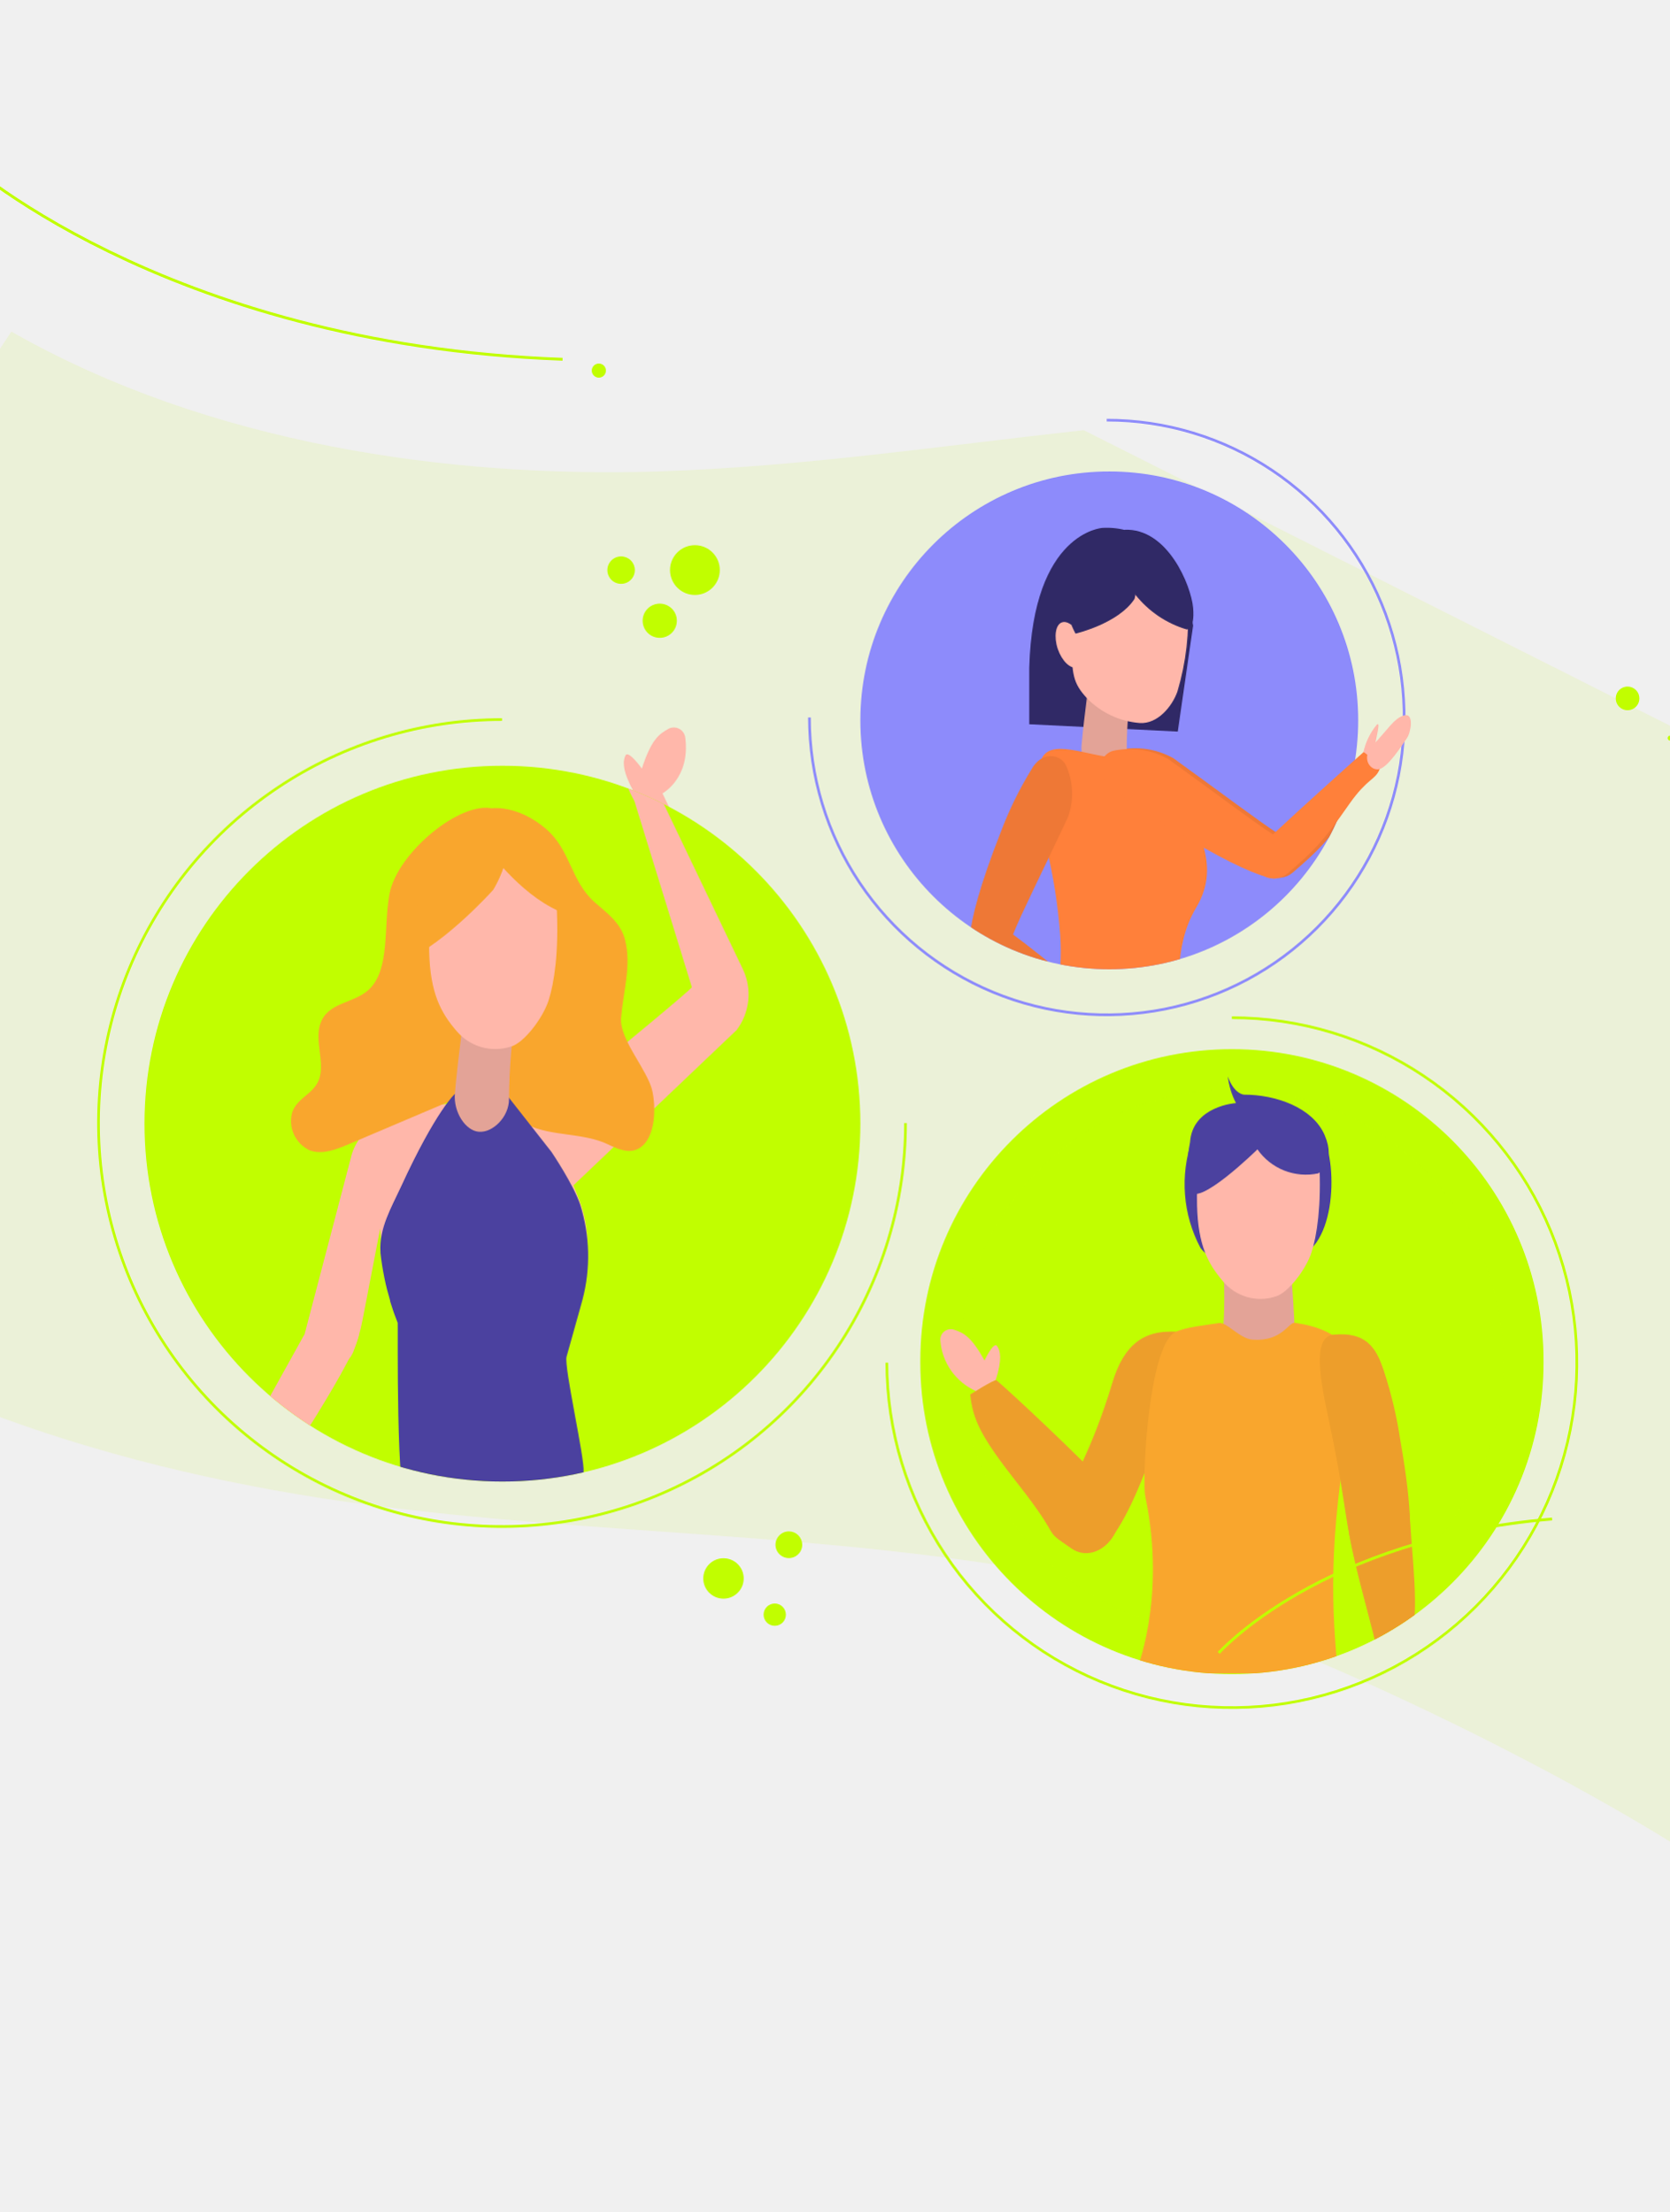
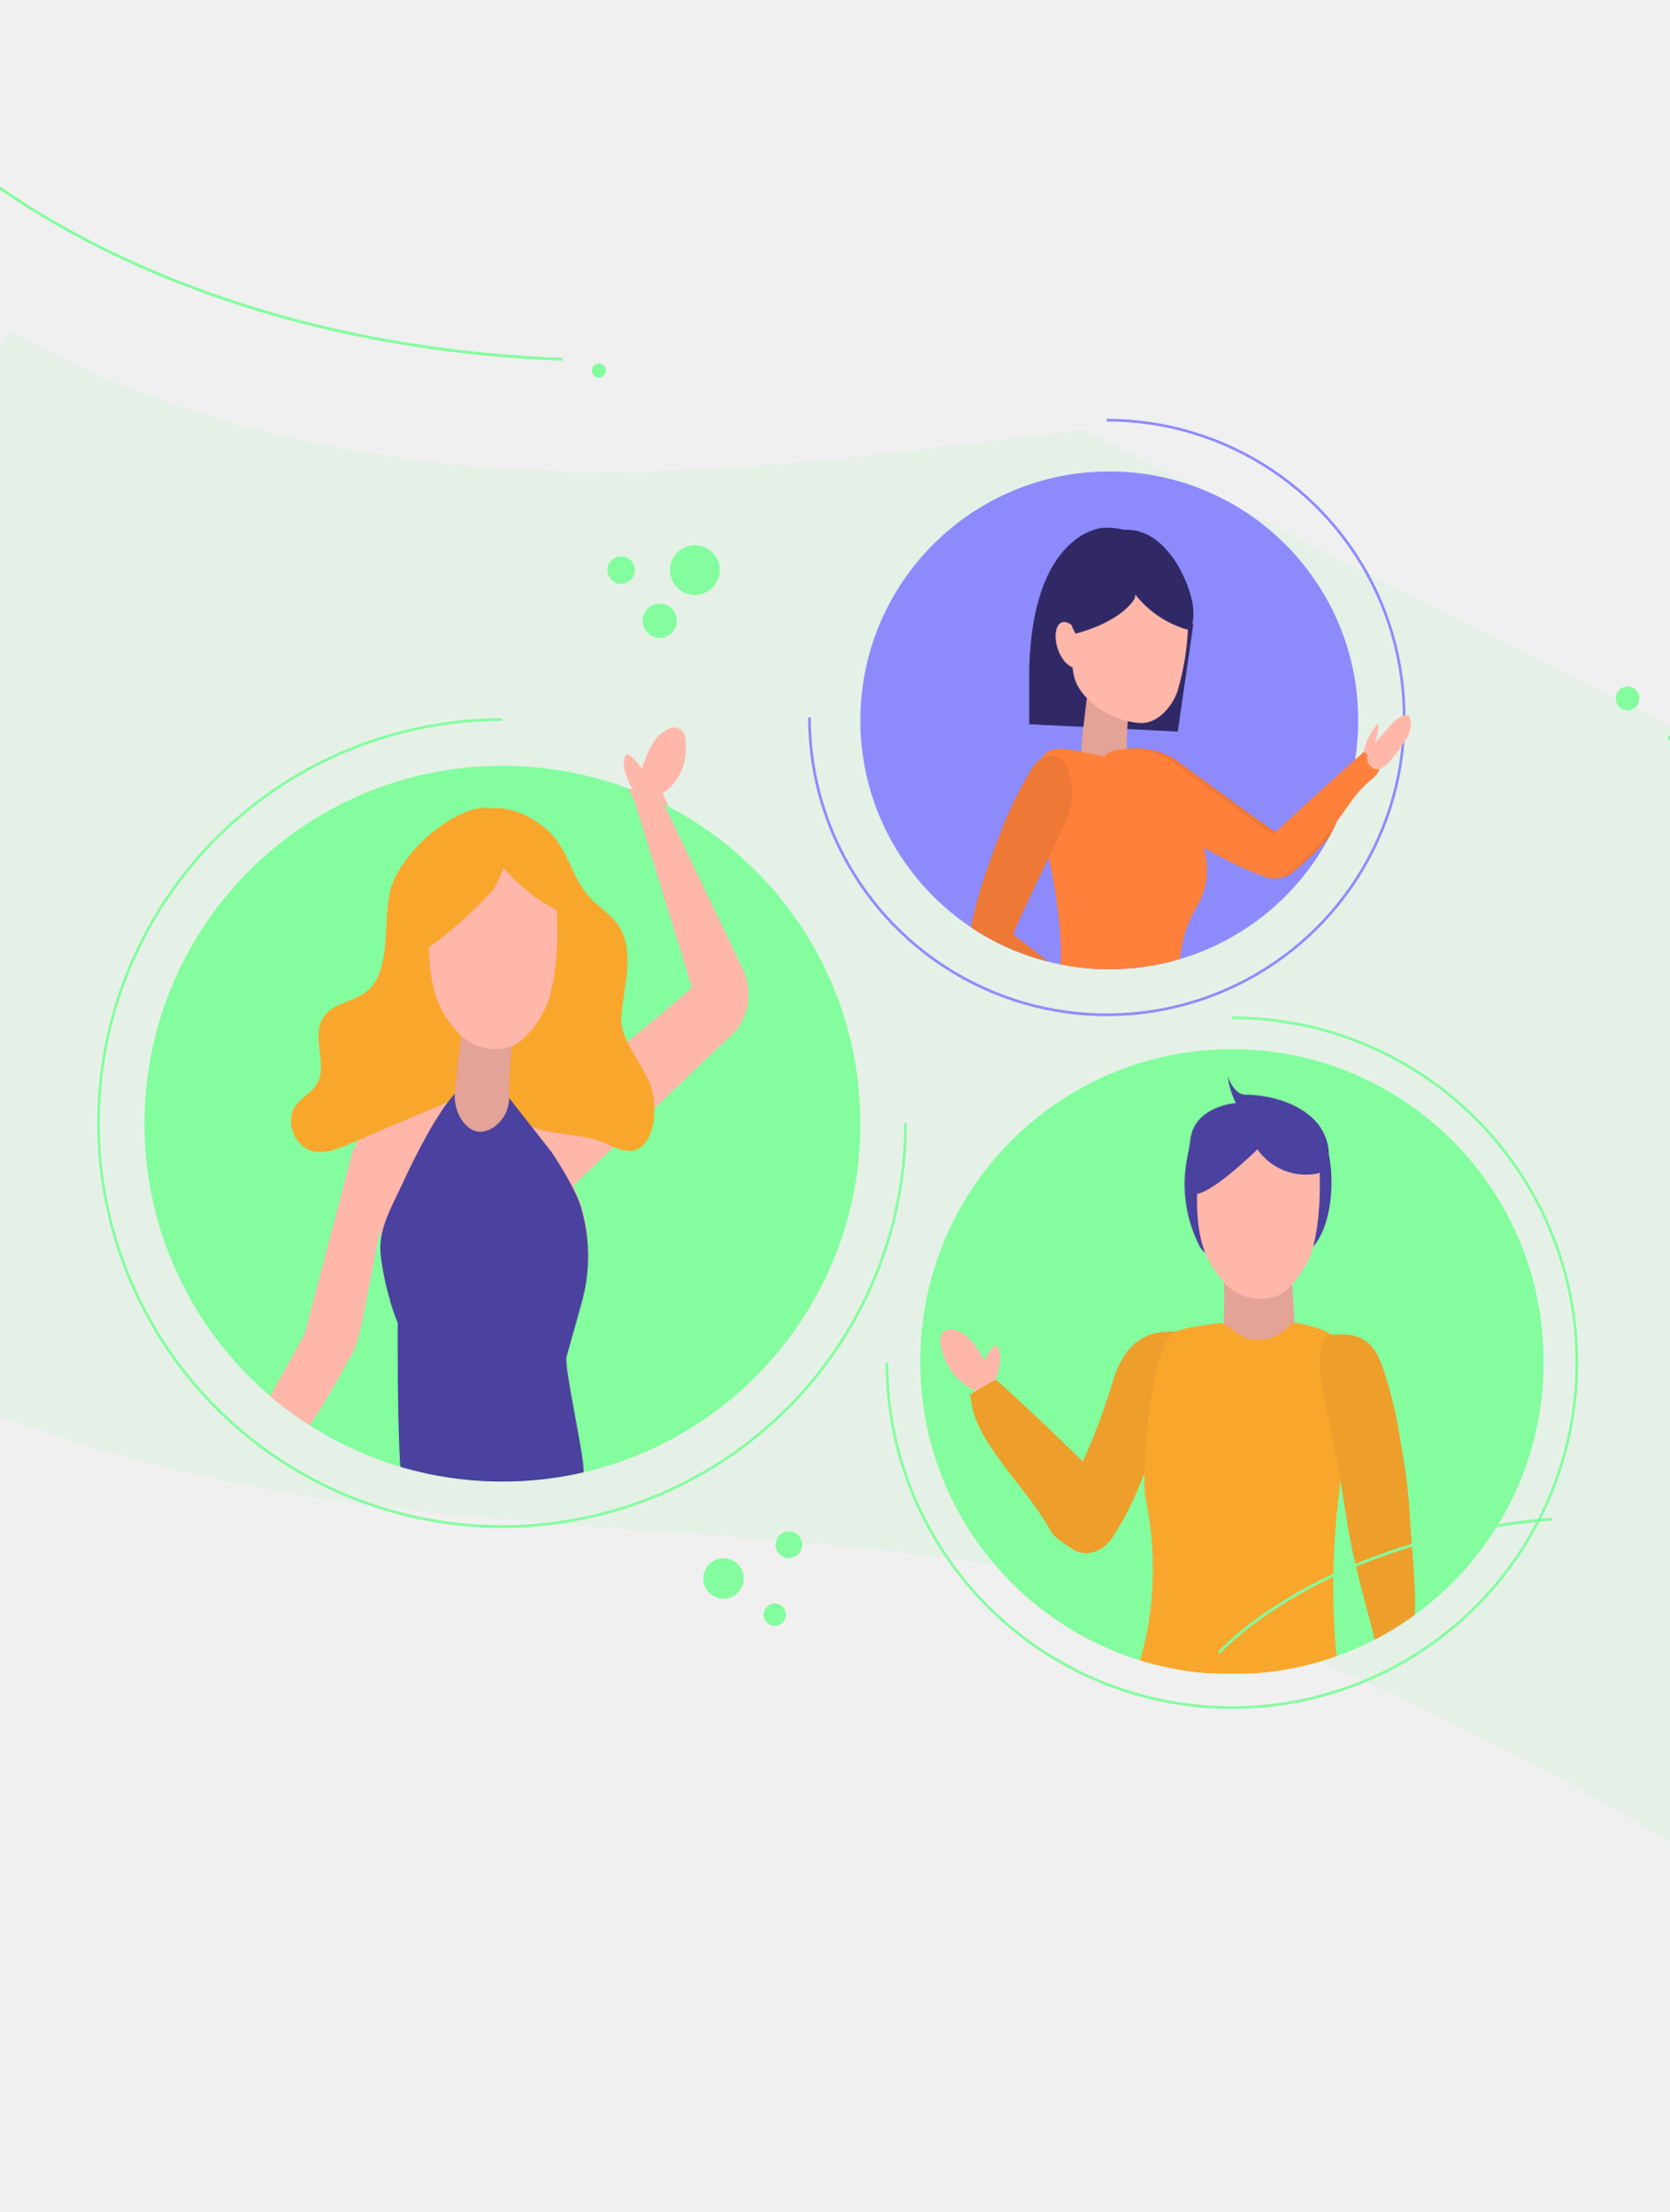
<svg xmlns="http://www.w3.org/2000/svg" width="428" height="567" viewBox="0 0 428 567" fill="none">
-   <path opacity="0.1" d="M277.888 110.3L484.77 214.609C482.861 220.651 480.42 226.483 477.849 232.075C458.882 273.311 434.973 317.815 463.309 367.386C463.832 368.301 464.372 369.225 464.926 370.127L450 487C414.36 459.681 320.334 413.251 274.04 404.441C212.835 392.801 153.994 393.83 93.224 385.739C32.453 377.647 -35.482 357.476 -79.392 317.826C-96.92 301.984 -108.705 284.999 -117.678 267.421L2.91 85.023C53.687 113.996 115.45 122.545 168.762 120.884C206.444 119.622 241.714 114.249 277.888 110.3Z" fill="#C1FE00" />
+   <path opacity="0.1" d="M277.888 110.3L484.77 214.609C482.861 220.651 480.42 226.483 477.849 232.075C458.882 273.311 434.973 317.815 463.309 367.386C463.832 368.301 464.372 369.225 464.926 370.127L450 487C414.36 459.681 320.334 413.251 274.04 404.441C212.835 392.801 153.994 393.83 93.224 385.739C32.453 377.647 -35.482 357.476 -79.392 317.826C-96.92 301.984 -108.705 284.999 -117.678 267.421L2.91 85.023C53.687 113.996 115.45 122.545 168.762 120.884C206.444 119.622 241.714 114.249 277.888 110.3Z" fill="#83FD9E" />
  <path d="M188.748 261.905L146.878 301.816L148.458 305.867C150.886 312.35 151.07 319.461 148.979 326.06L148.142 328.656L144.982 338.705C144.273 340.898 143.911 343.189 143.907 345.494C143.907 349.798 142.533 356.239 144.855 359.737C136.639 368.266 123.099 365.244 112.07 359.61C112.223 358.455 112.312 357.293 112.339 356.128C112.483 353.644 112.167 351.155 111.407 348.785L103.412 333.941C99.949 327.44 97.873 320.289 97.313 312.941L92.778 336.473C92.249 339.225 91.466 341.922 90.44 344.528C90.085 345.431 89.535 346.244 88.831 346.909C88.126 347.575 87.284 348.076 86.363 348.379C85.443 348.681 84.468 348.776 83.506 348.658C82.545 348.539 81.622 348.21 80.802 347.694H80.707C79.52 346.946 78.601 345.838 78.084 344.532C77.567 343.226 77.479 341.789 77.832 340.43L89.776 294.837C93.916 276.496 130.019 281.18 130.13 281.465C133.156 281.75 136.208 281.434 139.112 280.535C142.016 279.636 144.714 278.172 147.052 276.227C158.112 267.206 177.261 251.35 177.261 250.906L162.536 203.114C159.597 197.845 159.629 195.202 160.371 193.714C161.114 192.227 164.574 197.085 164.574 197.085C166.976 189.679 168.919 188.254 171.447 186.862C171.875 186.647 172.348 186.539 172.827 186.547C173.305 186.556 173.774 186.681 174.194 186.911C174.614 187.141 174.971 187.47 175.236 187.87C175.5 188.269 175.664 188.727 175.713 189.204C177.04 199.585 169.867 203.447 169.867 203.447L190.407 246.412C191.555 248.904 192.006 251.66 191.714 254.388C191.422 257.116 190.397 259.714 188.748 261.905Z" fill="#FFB7AA" />
  <g clip-path="url(#clip0_1102_9449)">
-     <rect x="37.041" y="196.363" width="183.561" height="183.561" rx="91.781" fill="#C1FE00" />
+     <rect x="37.041" y="196.363" width="183.561" height="183.561" rx="91.781" fill="#83FD9E" />
    <path d="M188.88 264.13L147.019 303.969L148.599 308.013C151.026 314.483 151.21 321.582 149.12 328.169L148.283 330.76L145.124 340.79C144.415 342.98 144.053 345.266 144.049 347.567C144.049 351.864 142.675 358.293 144.997 361.784C136.783 370.298 123.246 367.281 112.22 361.657C112.372 360.505 112.462 359.345 112.488 358.182C112.633 355.702 112.317 353.217 111.556 350.853L103.563 336.036C100.102 329.546 98.025 322.408 97.466 315.074L92.932 338.563C92.403 341.31 91.62 344.001 90.594 346.603C90.239 347.504 89.69 348.316 88.985 348.98C88.281 349.644 87.439 350.145 86.519 350.447C85.599 350.748 84.623 350.843 83.662 350.725C82.701 350.607 81.778 350.278 80.959 349.763H80.864C79.677 349.016 78.758 347.911 78.241 346.607C77.724 345.304 77.636 343.869 77.989 342.512L89.931 297.003C94.07 278.695 130.164 283.37 130.275 283.655C133.3 283.939 136.352 283.623 139.255 282.726C142.158 281.829 144.856 280.368 147.193 278.426C158.25 269.422 177.396 253.594 177.396 253.152L162.673 205.446C159.735 200.186 159.767 197.548 160.509 196.063C161.252 194.579 164.711 199.428 164.711 199.428C167.112 192.035 169.055 190.614 171.583 189.224C172.01 189.009 172.484 188.901 172.962 188.909C173.44 188.918 173.91 189.043 174.329 189.273C174.749 189.503 175.106 189.831 175.371 190.23C175.635 190.628 175.799 191.085 175.848 191.561C177.175 201.924 170.003 205.778 170.003 205.778L190.538 248.666C191.686 251.152 192.137 253.904 191.845 256.627C191.553 259.35 190.528 261.943 188.88 264.13Z" fill="#FFB7AA" />
    <path d="M126.453 207.358C118.16 205.225 101.922 218.589 99.868 229.189C98.288 237.64 100.073 248.429 94.687 253.657C90.722 257.48 83.914 256.817 82.05 262.74C80.675 267.274 83.471 272.787 81.686 277.068C80.233 280.574 76.363 281.491 74.989 285.045C74.396 286.962 74.521 289.029 75.341 290.86C76.161 292.691 77.619 294.161 79.443 294.997C82.713 296.165 86.172 294.775 89.395 293.417L117.244 281.585C120.171 280.05 123.417 279.223 126.722 279.169C129.407 279.358 132.709 287.209 135.22 288.425C141.539 291.458 149.611 290.431 155.882 293.448C158.331 294.633 161.048 295.834 163.512 294.649C167.619 292.69 168.409 285.487 167.319 280.006C166.229 274.524 158.789 266.658 159.247 261.05C159.8 254.084 161.964 247.591 160.242 240.941C159.105 236.534 155.582 234.117 152.581 231.463C146.262 225.95 146.388 218.005 139.944 212.508C133.499 207.01 124.416 204.72 118.46 210.928" fill="#F9A62D" />
    <path d="M104.733 386.411H104.591C101.432 386.521 102.064 339.479 101.969 339.227C101.685 338.532 101.416 337.821 101.163 337.11C101.053 336.826 100.942 336.541 100.847 336.225C100.563 335.404 100.295 334.551 100.026 333.698V333.524C99.742 332.576 99.489 331.629 99.236 330.665C98.983 329.701 98.746 328.627 98.541 327.6C98.109 325.494 97.778 323.388 97.546 321.282C97.552 321.203 97.552 321.124 97.546 321.045C97.167 314.995 100.31 309.719 102.759 304.427C111.81 284.713 116.66 280.48 116.66 280.48L130.418 281.396L141.397 295.391C141.397 295.391 147.131 303.874 148.79 308.992C151.259 316.871 151.456 325.286 149.358 333.271L148.521 336.288L145.267 347.899C144.556 350.458 150.006 374.231 149.627 377.438C148.426 385.7 113.011 388.48 104.733 386.411Z" fill="#4B419F" />
    <path d="M119.346 257.749C119.251 258.333 117.45 270.812 116.629 280.432C116.234 285.171 119.33 289.91 122.726 290.21H122.947C126.28 290.447 130.482 286.53 130.514 281.87C130.514 273.45 131.541 264.904 131.556 264.762L119.346 257.749Z" fill="#E3A397" />
    <path d="M110.041 243.99C110.294 254.763 113.09 259.786 117.086 264.415C118.751 266.377 120.96 267.801 123.435 268.507C125.909 269.213 128.538 269.169 130.987 268.38C134.352 267.463 139.185 261.05 140.639 256.595C142.092 252.141 143.34 244.1 142.724 232.269C142.408 226.266 136.168 218.589 129.202 218.052C122.236 217.515 109.425 217.641 110.041 243.99Z" fill="#FFB7AA" />
    <path d="M126.454 228.193C126.454 228.193 112.063 244.274 101.464 247.149C101.464 247.149 110.942 213.06 123.405 213.06C135.869 213.06 126.454 228.193 126.454 228.193Z" fill="#F9A62D" />
    <path d="M126.454 219.506C126.454 219.506 136.422 232.759 147.432 234.939C147.432 234.939 138.633 212.334 132.962 213.076C131.338 213.324 129.834 214.08 128.665 215.235C127.496 216.389 126.722 217.884 126.454 219.506Z" fill="#F9A62D" />
    <path d="M77.927 342.402L58.008 378.275L66.696 385.194C66.696 385.194 90.201 350.647 91.97 342.402C93.739 334.156 77.927 342.402 77.927 342.402Z" fill="#FFB7AA" />
  </g>
-   <path d="M232.184 287.984C232.184 308.448 226.116 328.452 214.747 345.467C203.378 362.482 187.219 375.744 168.313 383.575C149.407 391.406 128.603 393.455 108.532 389.463C88.462 385.47 70.026 375.616 55.556 361.146C41.086 346.676 31.231 328.24 27.239 308.169C23.247 288.099 25.296 267.295 33.127 248.389C40.958 229.483 54.22 213.324 71.235 201.955C88.25 190.586 108.254 184.517 128.718 184.517" stroke="#C1FE00" stroke-width="0.687" stroke-miterlimit="10" />
+   <path d="M232.184 287.984C232.184 308.448 226.116 328.452 214.747 345.467C203.378 362.482 187.219 375.744 168.313 383.575C149.407 391.406 128.603 393.455 108.532 389.463C88.462 385.47 70.026 375.616 55.556 361.146C41.086 346.676 31.231 328.24 27.239 308.169C23.247 288.099 25.296 267.295 33.127 248.389C40.958 229.483 54.22 213.324 71.235 201.955C88.25 190.586 108.254 184.517 128.718 184.517" stroke="#83FD9E" stroke-width="0.687" stroke-miterlimit="10" />
  <path d="M283.777 107.731C298.858 107.728 313.601 112.197 326.143 120.573C338.684 128.95 348.46 140.857 354.233 154.79C360.007 168.722 361.519 184.054 358.579 198.846C355.638 213.638 348.377 227.226 337.714 237.891C327.051 248.556 313.465 255.82 298.674 258.763C283.882 261.707 268.55 260.198 254.617 254.427C240.683 248.656 228.773 238.883 220.394 226.344C212.015 213.804 207.543 199.062 207.543 183.98" stroke="#8D8BFB" stroke-width="0.687" stroke-miterlimit="10" />
  <g clip-path="url(#clip1_1102_9449)">
-     <rect x="235.978" y="269.042" width="159.801" height="160.267" rx="79.9" fill="#C1FE00" />
-     <path opacity="0.86" d="M384.62 360.367C390.783 322.291 365.002 286.414 327.036 280.233C289.071 274.053 253.299 299.909 247.136 337.985C240.973 376.061 266.754 411.938 304.72 418.118C342.685 424.299 378.457 398.443 384.62 360.367Z" fill="#C1FE00" />
+     <rect x="235.978" y="269.042" width="159.801" height="160.267" rx="79.9" fill="#83FD9E" />
+     <path opacity="0.86" d="M384.62 360.367C390.783 322.291 365.002 286.414 327.036 280.233C289.071 274.053 253.299 299.909 247.136 337.985C240.973 376.061 266.754 411.938 304.72 418.118C342.685 424.299 378.457 398.443 384.62 360.367Z" fill="#83FD9E" />
    <path d="M255.305 353.89C257.013 348.679 256.521 346.247 255.624 345.133C254.726 344.018 252.439 348.867 252.439 348.867C249.009 342.672 247.026 341.76 244.536 340.95C244.11 340.828 243.661 340.813 243.228 340.906C242.795 340.999 242.392 341.198 242.054 341.484C241.716 341.77 241.454 342.135 241.291 342.547C241.128 342.959 241.07 343.405 241.12 343.845C241.347 346.617 242.317 349.278 243.926 351.547C245.536 353.816 247.726 355.61 250.268 356.741L255.305 353.89Z" fill="#FFB7AA" />
    <path d="M305.661 292.286C304.093 296.806 303.475 301.601 303.846 306.37C304.217 311.14 305.569 315.782 307.818 320.005C307.818 320.005 310.713 324.68 319.253 322.711C330.254 320.193 333.945 323.783 337.535 318.63C344.265 308.961 341.443 286.67 334.973 288.103" fill="#4B419F" />
    <path d="M330.414 319.918C330.486 320.482 331.731 332.366 331.963 341.485C332.064 345.958 327.533 350.17 323.017 350.3H322.815C318.385 350.3 313.16 346.334 313.551 341.948C313.984 336.56 314.038 331.147 313.71 325.751L330.414 319.918Z" fill="#E3A397" />
    <path d="M284.095 395.403C286.44 392.841 290.782 386.313 296.934 368.292C300.683 357.306 308.514 351.675 309.194 348.158C310.424 341.89 302.97 341.224 298.801 341.514C293.46 341.905 288.278 344.409 285.239 354.541C279.796 372.663 274.194 380.595 273.268 385.14C271.328 394.419 281.2 398.457 284.095 395.403Z" fill="#ED9E2B" />
    <path d="M346.639 361.055C340.155 396.416 341.66 413.163 343.035 429.086H291.158C291.158 429.086 299.221 410.269 293.677 383.765C292.75 379.351 294.56 345.176 301.276 341.644C303.838 340.298 309.15 339.835 312.595 339.27C314.506 338.966 317.878 343.309 321.208 343.54C328.749 344.062 330.457 338.967 332.02 339.198C345.192 341.225 349.144 347.405 346.639 361.055Z" fill="#F9A62D" />
    <path d="M360.942 399.297C361.738 395.91 362.389 388.093 359.06 369.349C358.158 363.274 356.734 357.288 354.804 351.458C352.836 345.379 350.071 341.456 341.893 342.267C336.552 342.802 338.39 353.383 340.634 363.732C344.643 382.231 345.121 391.133 346.51 395.577C349.347 404.565 359.986 403.306 360.942 399.297Z" fill="#ED9E2B" />
    <path d="M306.937 309.105C307.183 319.44 309.832 324.202 313.696 328.689C315.292 330.572 317.412 331.937 319.785 332.613C322.159 333.288 324.68 333.242 327.028 332.482C330.255 331.613 334.887 325.476 336.277 321.192C337.666 316.907 338.868 309.207 338.274 297.858C337.985 292.069 331.992 284.759 325.32 284.31C318.647 283.862 306.358 283.847 306.937 309.105Z" fill="#FFB7AA" />
    <path d="M255.551 353.977C260.314 358.059 276.8 373.604 283.849 381.131C292.172 390.033 282.112 402.221 274.687 397.053C266.625 391.51 273.167 395.982 260.864 380.335C251.701 368.669 249.443 364.196 248.777 357.595C248.777 357.639 255.045 353.543 255.551 353.977Z" fill="#ED9E2B" />
    <path d="M353.386 424.729C352.474 418.852 347.466 402.857 345.931 393.232C344.122 381.84 359.147 372.229 360.334 380.624C361.578 389.309 360.941 382.26 362.374 401.048C363.446 415.06 362.519 419.937 360.174 425.351C358.278 429.795 353.979 428.608 353.386 424.729Z" fill="#ED9E2B" />
    <path d="M319.008 280.706C319.008 280.706 316.504 280.706 314.825 276.031C315.1 278.417 315.811 280.733 316.923 282.863C316.923 282.863 305.749 283.572 305.141 292.923C305.141 292.923 303.578 300.16 305.141 305.168C306.704 310.176 322.424 294.732 322.424 294.732C324.128 297.182 326.518 299.074 329.295 300.169C332.071 301.263 335.11 301.512 338.027 300.884C338.027 300.884 342.746 298.264 339.663 291.099C336.58 283.934 327.027 280.706 319.008 280.706Z" fill="#4B419F" />
  </g>
-   <path d="M315.857 260.972C333.353 260.972 350.456 266.16 365.003 275.88C379.55 285.6 390.889 299.416 397.584 315.58C404.279 331.744 406.031 349.53 402.618 366.69C399.205 383.849 390.78 399.611 378.408 411.983C366.037 424.354 350.275 432.779 333.115 436.192C315.956 439.606 298.169 437.854 282.005 431.159C265.841 424.463 252.026 413.125 242.306 398.578C232.586 384.031 227.397 366.928 227.397 349.432" stroke="#C1FE00" stroke-width="0.687" stroke-miterlimit="10" />
-   <path d="M-10.781 39.832C-10.781 39.832 41.02 88.3 144.246 92.126" stroke="#C1FE00" stroke-width="0.729" stroke-miterlimit="10" />
-   <path d="M312.497 423.858C312.497 423.858 338.573 394.548 397.964 389.52" stroke="#C1FE00" stroke-width="0.729" stroke-miterlimit="10" />
-   <path d="M178.177 152.561C181.701 152.561 184.558 149.704 184.558 146.179C184.558 142.655 181.701 139.798 178.177 139.798C174.652 139.798 171.795 142.655 171.795 146.179C171.795 149.704 174.652 152.561 178.177 152.561Z" fill="#C1FE00" />
-   <path d="M185.505 409.948C188.367 409.948 190.687 407.629 190.687 404.767C190.687 401.906 188.367 399.586 185.505 399.586C182.644 399.586 180.324 401.906 180.324 404.767C180.324 407.629 182.644 409.948 185.505 409.948Z" fill="#C1FE00" />
-   <path d="M162.775 146.179C162.778 146.877 162.574 147.559 162.189 148.141C161.804 148.722 161.254 149.176 160.611 149.445C159.968 149.714 159.259 149.786 158.575 149.652C157.89 149.518 157.261 149.184 156.767 148.692C156.273 148.2 155.936 147.572 155.798 146.888C155.661 146.205 155.73 145.495 155.996 144.851C156.262 144.206 156.714 143.655 157.293 143.267C157.873 142.88 158.555 142.673 159.252 142.673C160.184 142.673 161.077 143.042 161.737 143.699C162.398 144.356 162.771 145.248 162.775 146.179Z" fill="#C1FE00" />
-   <path d="M198.649 416.915C200.228 416.915 201.508 415.635 201.508 414.055C201.508 412.476 200.228 411.196 198.649 411.196C197.07 411.196 195.79 412.476 195.79 414.055C195.79 415.635 197.07 416.915 198.649 416.915Z" fill="#C1FE00" />
-   <path d="M420.353 179.088C420.353 179.688 420.175 180.275 419.841 180.773C419.508 181.272 419.034 181.661 418.48 181.89C417.926 182.12 417.316 182.18 416.728 182.063C416.139 181.946 415.599 181.657 415.175 181.233C414.75 180.809 414.461 180.268 414.344 179.68C414.227 179.092 414.287 178.482 414.517 177.927C414.747 177.373 415.135 176.899 415.634 176.566C416.133 176.233 416.719 176.055 417.319 176.055C418.124 176.055 418.895 176.375 419.464 176.943C420.033 177.512 420.353 178.284 420.353 179.088Z" fill="#C1FE00" />
-   <path d="M205.694 396.158C205.688 396.835 205.482 397.494 205.101 398.054C204.721 398.613 204.183 399.048 203.557 399.302C202.93 399.557 202.241 399.62 201.579 399.485C200.916 399.349 200.308 399.02 199.832 398.539C199.356 398.058 199.032 397.448 198.902 396.784C198.773 396.12 198.842 395.432 199.103 394.807C199.363 394.183 199.802 393.649 200.365 393.274C200.928 392.899 201.59 392.699 202.267 392.699C202.719 392.699 203.168 392.788 203.586 392.963C204.004 393.137 204.383 393.392 204.702 393.714C205.02 394.035 205.272 394.417 205.443 394.837C205.613 395.256 205.699 395.705 205.694 396.158Z" fill="#C1FE00" />
-   <path d="M153.545 96.839C154.545 96.839 155.355 96.029 155.355 95.029C155.355 94.03 154.545 93.219 153.545 93.219C152.546 93.219 151.735 94.03 151.735 95.029C151.735 96.029 152.546 96.839 153.545 96.839Z" fill="#C1FE00" />
-   <path d="M173.516 158.595C173.63 159.456 173.487 160.332 173.104 161.112C172.72 161.891 172.114 162.539 171.362 162.974C170.61 163.41 169.746 163.612 168.88 163.556C168.013 163.5 167.182 163.188 166.492 162.66C165.803 162.131 165.285 161.411 165.006 160.588C164.726 159.766 164.696 158.879 164.92 158.04C165.145 157.201 165.613 156.447 166.266 155.874C166.918 155.3 167.726 154.934 168.588 154.82C169.741 154.672 170.906 154.985 171.829 155.693C172.753 156.4 173.359 157.443 173.516 158.595Z" fill="#C1FE00" />
-   <path d="M428.128 189.897C428.277 189.872 428.412 189.796 428.51 189.681C428.608 189.566 428.661 189.419 428.661 189.268C428.661 189.117 428.608 188.971 428.51 188.856C428.412 188.741 428.277 188.664 428.128 188.64C427.979 188.664 427.843 188.741 427.745 188.856C427.647 188.971 427.594 189.117 427.594 189.268C427.594 189.419 427.647 189.566 427.745 189.681C427.843 189.796 427.979 189.872 428.128 189.897Z" fill="#C1FE00" />
+   <path d="M315.857 260.972C333.353 260.972 350.456 266.16 365.003 275.88C379.55 285.6 390.889 299.416 397.584 315.58C404.279 331.744 406.031 349.53 402.618 366.69C399.205 383.849 390.78 399.611 378.408 411.983C366.037 424.354 350.275 432.779 333.115 436.192C315.956 439.606 298.169 437.854 282.005 431.159C265.841 424.463 252.026 413.125 242.306 398.578C232.586 384.031 227.397 366.928 227.397 349.432" stroke="#83FD9E" stroke-width="0.687" stroke-miterlimit="10" />
+   <path d="M-10.781 39.832C-10.781 39.832 41.02 88.3 144.246 92.126" stroke="#83FD9E" stroke-width="0.729" stroke-miterlimit="10" />
+   <path d="M312.497 423.858C312.497 423.858 338.573 394.548 397.964 389.52" stroke="#83FD9E" stroke-width="0.729" stroke-miterlimit="10" />
+   <path d="M178.177 152.561C181.701 152.561 184.558 149.704 184.558 146.179C184.558 142.655 181.701 139.798 178.177 139.798C174.652 139.798 171.795 142.655 171.795 146.179C171.795 149.704 174.652 152.561 178.177 152.561Z" fill="#83FD9E" />
+   <path d="M185.505 409.948C188.367 409.948 190.687 407.629 190.687 404.767C190.687 401.906 188.367 399.586 185.505 399.586C182.644 399.586 180.324 401.906 180.324 404.767C180.324 407.629 182.644 409.948 185.505 409.948Z" fill="#83FD9E" />
+   <path d="M162.775 146.179C162.778 146.877 162.574 147.559 162.189 148.141C161.804 148.722 161.254 149.176 160.611 149.445C159.968 149.714 159.259 149.786 158.575 149.652C157.89 149.518 157.261 149.184 156.767 148.692C156.273 148.2 155.936 147.572 155.798 146.888C155.661 146.205 155.73 145.495 155.996 144.851C156.262 144.206 156.714 143.655 157.293 143.267C157.873 142.88 158.555 142.673 159.252 142.673C160.184 142.673 161.077 143.042 161.737 143.699C162.398 144.356 162.771 145.248 162.775 146.179Z" fill="#83FD9E" />
+   <path d="M198.649 416.915C200.228 416.915 201.508 415.635 201.508 414.055C201.508 412.476 200.228 411.196 198.649 411.196C197.07 411.196 195.79 412.476 195.79 414.055C195.79 415.635 197.07 416.915 198.649 416.915Z" fill="#83FD9E" />
+   <path d="M420.353 179.088C420.353 179.688 420.175 180.275 419.841 180.773C419.508 181.272 419.034 181.661 418.48 181.89C417.926 182.12 417.316 182.18 416.728 182.063C416.139 181.946 415.599 181.657 415.175 181.233C414.75 180.809 414.461 180.268 414.344 179.68C414.227 179.092 414.287 178.482 414.517 177.927C414.747 177.373 415.135 176.899 415.634 176.566C416.133 176.233 416.719 176.055 417.319 176.055C418.124 176.055 418.895 176.375 419.464 176.943C420.033 177.512 420.353 178.284 420.353 179.088Z" fill="#83FD9E" />
+   <path d="M205.694 396.158C205.688 396.835 205.482 397.494 205.101 398.054C204.721 398.613 204.183 399.048 203.557 399.302C202.93 399.557 202.241 399.62 201.579 399.485C200.916 399.349 200.308 399.02 199.832 398.539C199.356 398.058 199.032 397.448 198.902 396.784C198.773 396.12 198.842 395.432 199.103 394.807C199.363 394.183 199.802 393.649 200.365 393.274C200.928 392.899 201.59 392.699 202.267 392.699C202.719 392.699 203.168 392.788 203.586 392.963C204.004 393.137 204.383 393.392 204.702 393.714C205.02 394.035 205.272 394.417 205.443 394.837C205.613 395.256 205.699 395.705 205.694 396.158Z" fill="#83FD9E" />
+   <path d="M153.545 96.839C154.545 96.839 155.355 96.029 155.355 95.029C155.355 94.03 154.545 93.219 153.545 93.219C152.546 93.219 151.735 94.03 151.735 95.029C151.735 96.029 152.546 96.839 153.545 96.839Z" fill="#83FD9E" />
+   <path d="M173.516 158.595C173.63 159.456 173.487 160.332 173.104 161.112C172.72 161.891 172.114 162.539 171.362 162.974C170.61 163.41 169.746 163.612 168.88 163.556C168.013 163.5 167.182 163.188 166.492 162.66C165.803 162.131 165.285 161.411 165.006 160.588C164.726 159.766 164.696 158.879 164.92 158.04C165.145 157.201 165.613 156.447 166.266 155.874C166.918 155.3 167.726 154.934 168.588 154.82C169.741 154.672 170.906 154.985 171.829 155.693C172.753 156.4 173.359 157.443 173.516 158.595Z" fill="#83FD9E" />
+   <path d="M428.128 189.897C428.277 189.872 428.412 189.796 428.51 189.681C428.608 189.566 428.661 189.419 428.661 189.268C428.661 189.117 428.608 188.971 428.51 188.856C428.412 188.741 428.277 188.664 428.128 188.64C427.979 188.664 427.843 188.741 427.745 188.856C427.647 188.971 427.594 189.117 427.594 189.268C427.594 189.419 427.647 189.566 427.745 189.681C427.843 189.796 427.979 189.872 428.128 189.897Z" fill="#83FD9E" />
  <path d="M349.583 192.905C350.148 190.312 351.323 187.892 353.011 185.844C354.48 184.486 351.81 192.163 352.347 194.137C353.769 199.54 348.999 195.132 349.583 192.905Z" fill="#FFB7AA" />
  <g clip-path="url(#clip2_1102_9449)">
    <rect x="220.603" y="120.889" width="127.654" height="127.654" rx="63.827" fill="#8D8BFB" />
    <path d="M350.899 192.699C348.198 195.084 334.724 207.168 327.71 213.756C322.971 210.738 313.335 203.425 300.856 194.421C296.564 192.033 291.551 191.286 286.75 192.32C283.591 193.125 281.743 197.706 286.244 201.34C291.056 205.293 296.151 208.888 301.488 212.097C314.457 220.201 321.629 223.297 325.562 224.545C326.161 224.834 326.81 225.005 327.473 225.05C327.828 225.121 328.193 225.121 328.547 225.05C329.629 224.919 330.646 224.468 331.47 223.755C338.167 217.973 340.537 215.714 347.266 206C352.005 199.254 353.901 199.902 355.07 197.043C355.307 196.427 351.199 192.43 350.899 192.699Z" fill="#EE7836" />
    <path d="M282.737 135.358C282.737 135.358 264.887 136.29 263.907 171.216V185.717L301.992 187.597L305.926 160.427C305.926 160.427 302.071 134.394 282.737 135.358Z" fill="#302966" />
    <path d="M279.609 172.053C279.53 172.543 278.029 183.11 277.319 191.151C276.987 195.116 279.593 199.049 282.452 199.381H282.579C285.375 199.57 288.897 196.222 288.897 192.351C288.897 185.259 289.766 178.056 289.782 177.945L279.609 172.053Z" fill="#E3A397" />
    <path d="M268.283 217.152C270.083 224.555 271.272 232.095 271.837 239.693C272.268 245.288 271.863 250.915 270.637 256.39C269.957 259.691 269.057 262.961 268.093 266.184C267.714 267.4 261.664 288.078 261.475 289.136C261.475 289.136 307.616 293.085 310.143 293.259C310.317 284.271 294.963 252.473 306.7 232.774C313.634 221.148 305.942 211.955 302.356 201.182C301.471 198.543 298.644 194.057 296.037 193.283C294.679 192.825 284.98 194.215 283.526 194.01C275.834 192.841 266.593 188.702 266.514 197.659C266.514 200.708 265.787 201.545 266.514 204.483C267.303 207.769 266.024 210.107 267.082 213.313C267.54 214.53 267.935 215.841 268.283 217.152Z" fill="#FF803A" />
    <path d="M274.633 164.013C274.917 173.096 275.044 175.07 278.74 179.082C282.324 182.743 287.108 184.987 292.214 185.401C296.843 185.717 300.602 181.073 301.898 177.329C304.138 169.864 305.026 162.059 304.52 154.282C304.22 149.243 298.438 142.735 292.072 142.308C285.706 141.882 273.938 141.819 274.633 164.013Z" fill="#FFB7AA" />
    <path d="M277.318 164.313C278.377 167.472 277.871 170.631 276.197 171.137C274.522 171.642 272.295 169.557 271.221 166.398C270.147 163.238 270.668 160.079 272.342 159.574C274.017 159.068 276.244 161.106 277.318 164.313Z" fill="#FFB7AA" />
    <path d="M283.827 258.333C281.205 256.959 267.493 245.317 259.753 239.63C261.822 234.354 267.256 223.597 273.812 209.617C275.406 205.282 275.236 200.495 273.338 196.285C271.979 193.41 267.13 192.351 264.381 197.454C261.274 202.539 258.656 207.907 256.562 213.487C250.97 227.704 249.233 235.349 248.743 239.441C248.571 240.078 248.517 240.742 248.585 241.399C248.585 241.764 248.66 242.124 248.806 242.458C249.127 243.502 249.761 244.423 250.623 245.096C257.526 250.624 260.101 252.52 270.968 257.385C278.456 260.766 279.277 263.704 281.805 263.23C283.827 262.867 285.944 259.439 283.827 258.333Z" fill="#EE7836" />
    <path d="M275.771 162.48C275.771 162.48 286.828 159.905 290.919 153.555C290.919 153.555 294.41 139.338 289.119 138.849C283.827 138.359 272.817 150.143 273.054 154.045C273.445 156.997 274.366 159.854 275.771 162.48Z" fill="#302966" />
    <path d="M291.14 152.528C294.503 156.762 299.086 159.861 304.267 161.406C304.267 161.406 306.415 161.564 305.926 155.861C305.436 150.159 299.386 135.326 288.297 135.847L291.14 152.528Z" fill="#302966" />
  </g>
  <path d="M349.584 192.906C346.883 195.291 333.408 207.375 326.395 213.963C321.656 210.945 312.02 203.632 299.541 194.628C295.249 192.24 290.236 191.493 285.435 192.527C282.275 193.332 280.427 197.913 284.929 201.547C289.741 205.5 294.836 209.095 300.173 212.304C313.141 220.407 320.313 223.504 324.246 224.751C324.845 225.041 325.494 225.212 326.158 225.257C326.512 225.328 326.877 225.328 327.232 225.257C328.313 225.126 329.331 224.675 330.154 223.962C336.852 218.18 339.221 215.921 345.951 206.206C350.69 199.461 352.585 200.109 353.754 197.25C353.991 196.634 349.884 192.637 349.584 192.906Z" fill="#FF803A" />
  <path d="M352.017 191.073C355.95 187.014 357.388 184.202 360.01 183.444C362.632 182.685 361.842 187.772 360.689 189.383C359.536 190.994 355.761 197.076 353.391 197.281C351.022 197.487 349.047 194.075 352.017 191.073Z" fill="#FFB7AA" />
  <defs>
    <clipPath id="clip0_1102_9449">
      <rect x="37.041" y="196.363" width="183.561" height="183.561" rx="91.781" fill="white" />
    </clipPath>
    <clipPath id="clip1_1102_9449">
      <rect x="235.978" y="269.042" width="159.801" height="160.267" rx="79.9" fill="white" />
    </clipPath>
    <clipPath id="clip2_1102_9449">
      <rect x="220.603" y="120.889" width="127.654" height="127.654" rx="63.827" fill="white" />
    </clipPath>
  </defs>
</svg>
